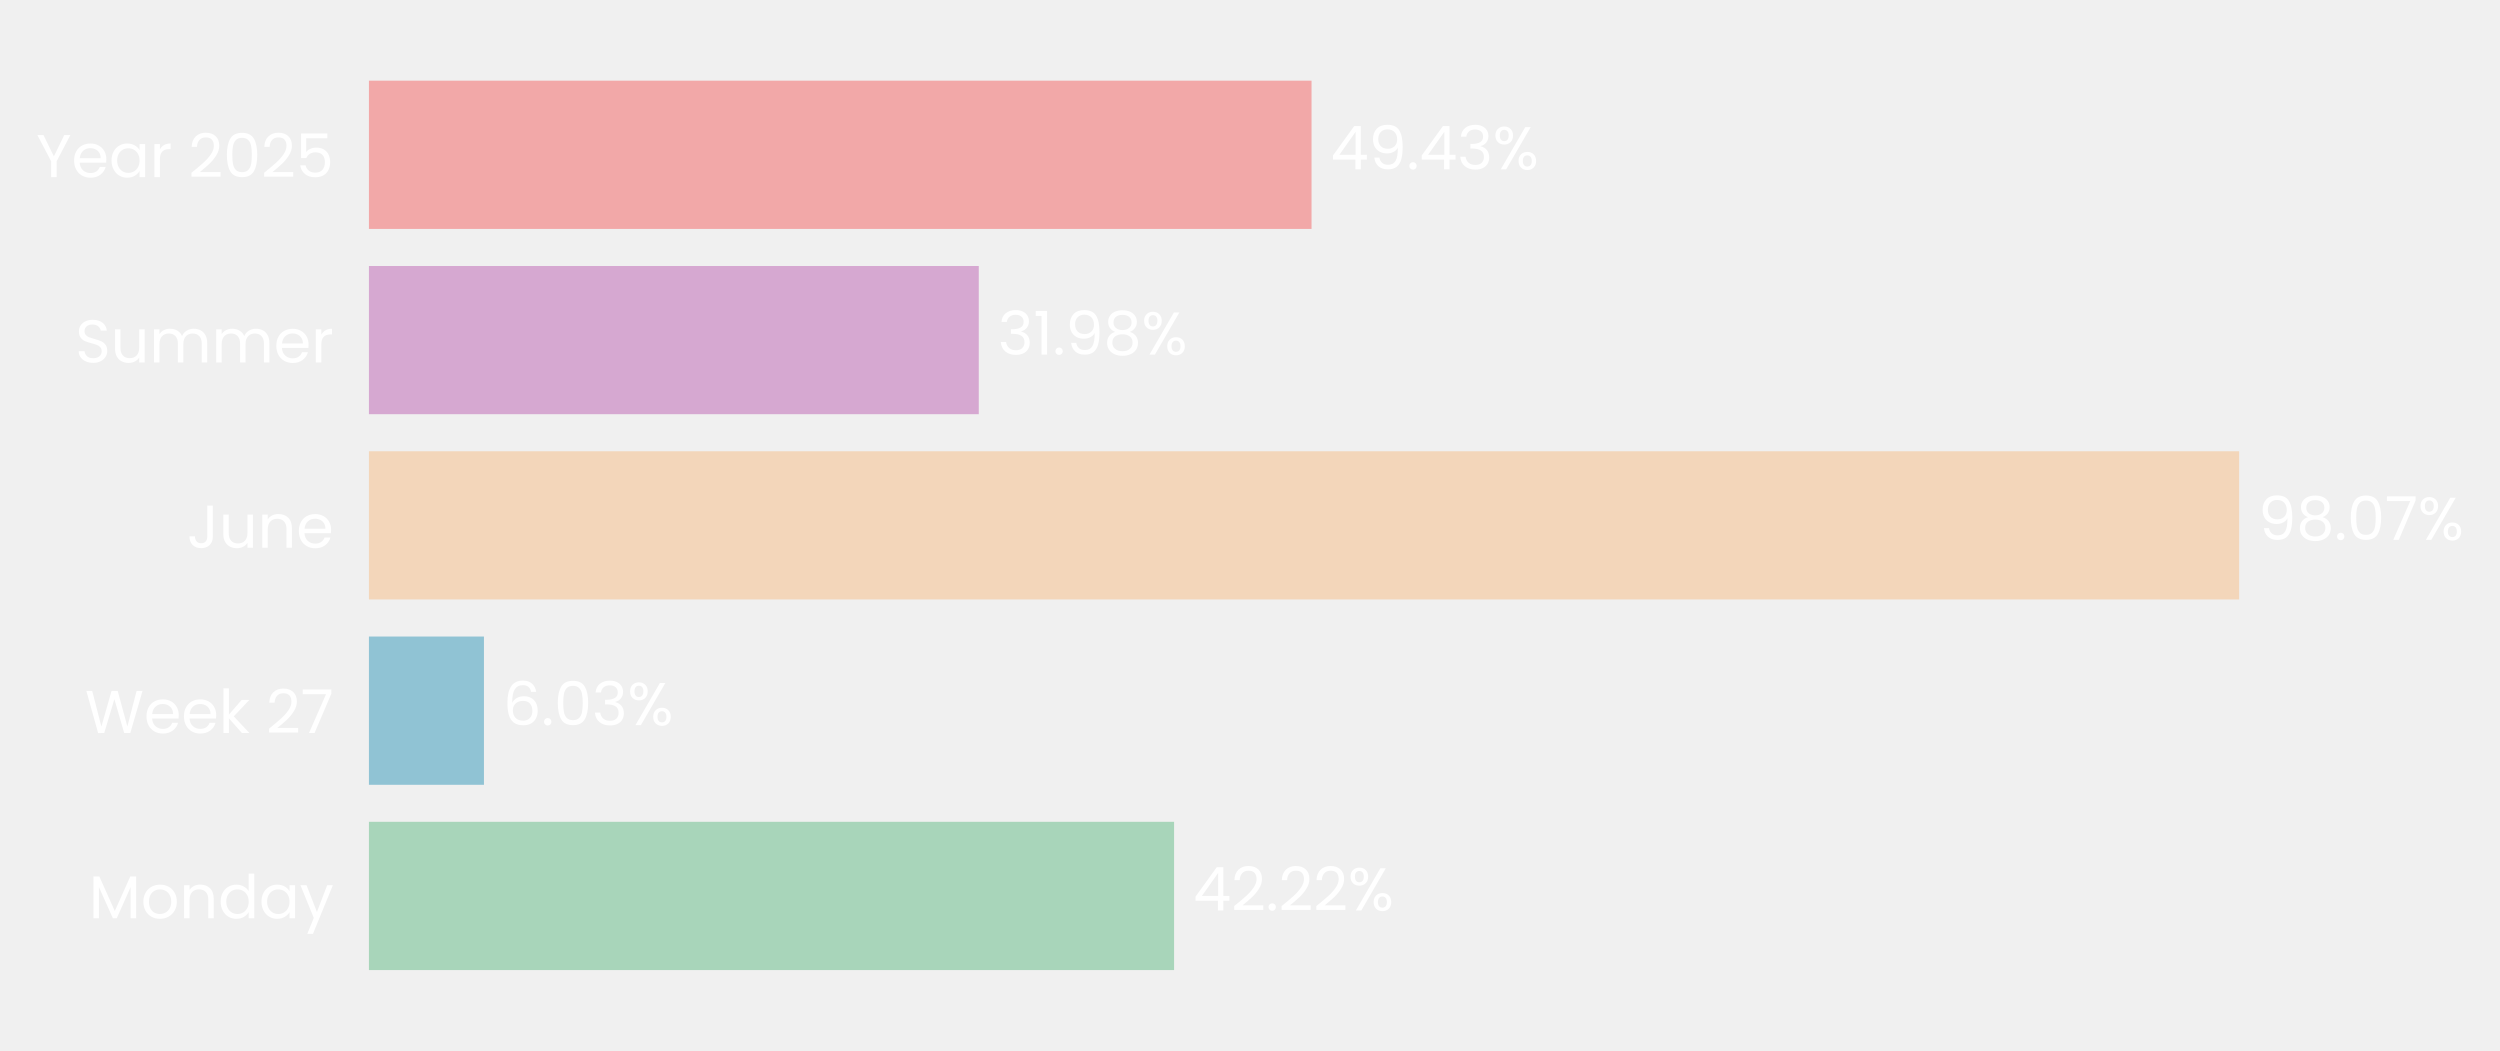
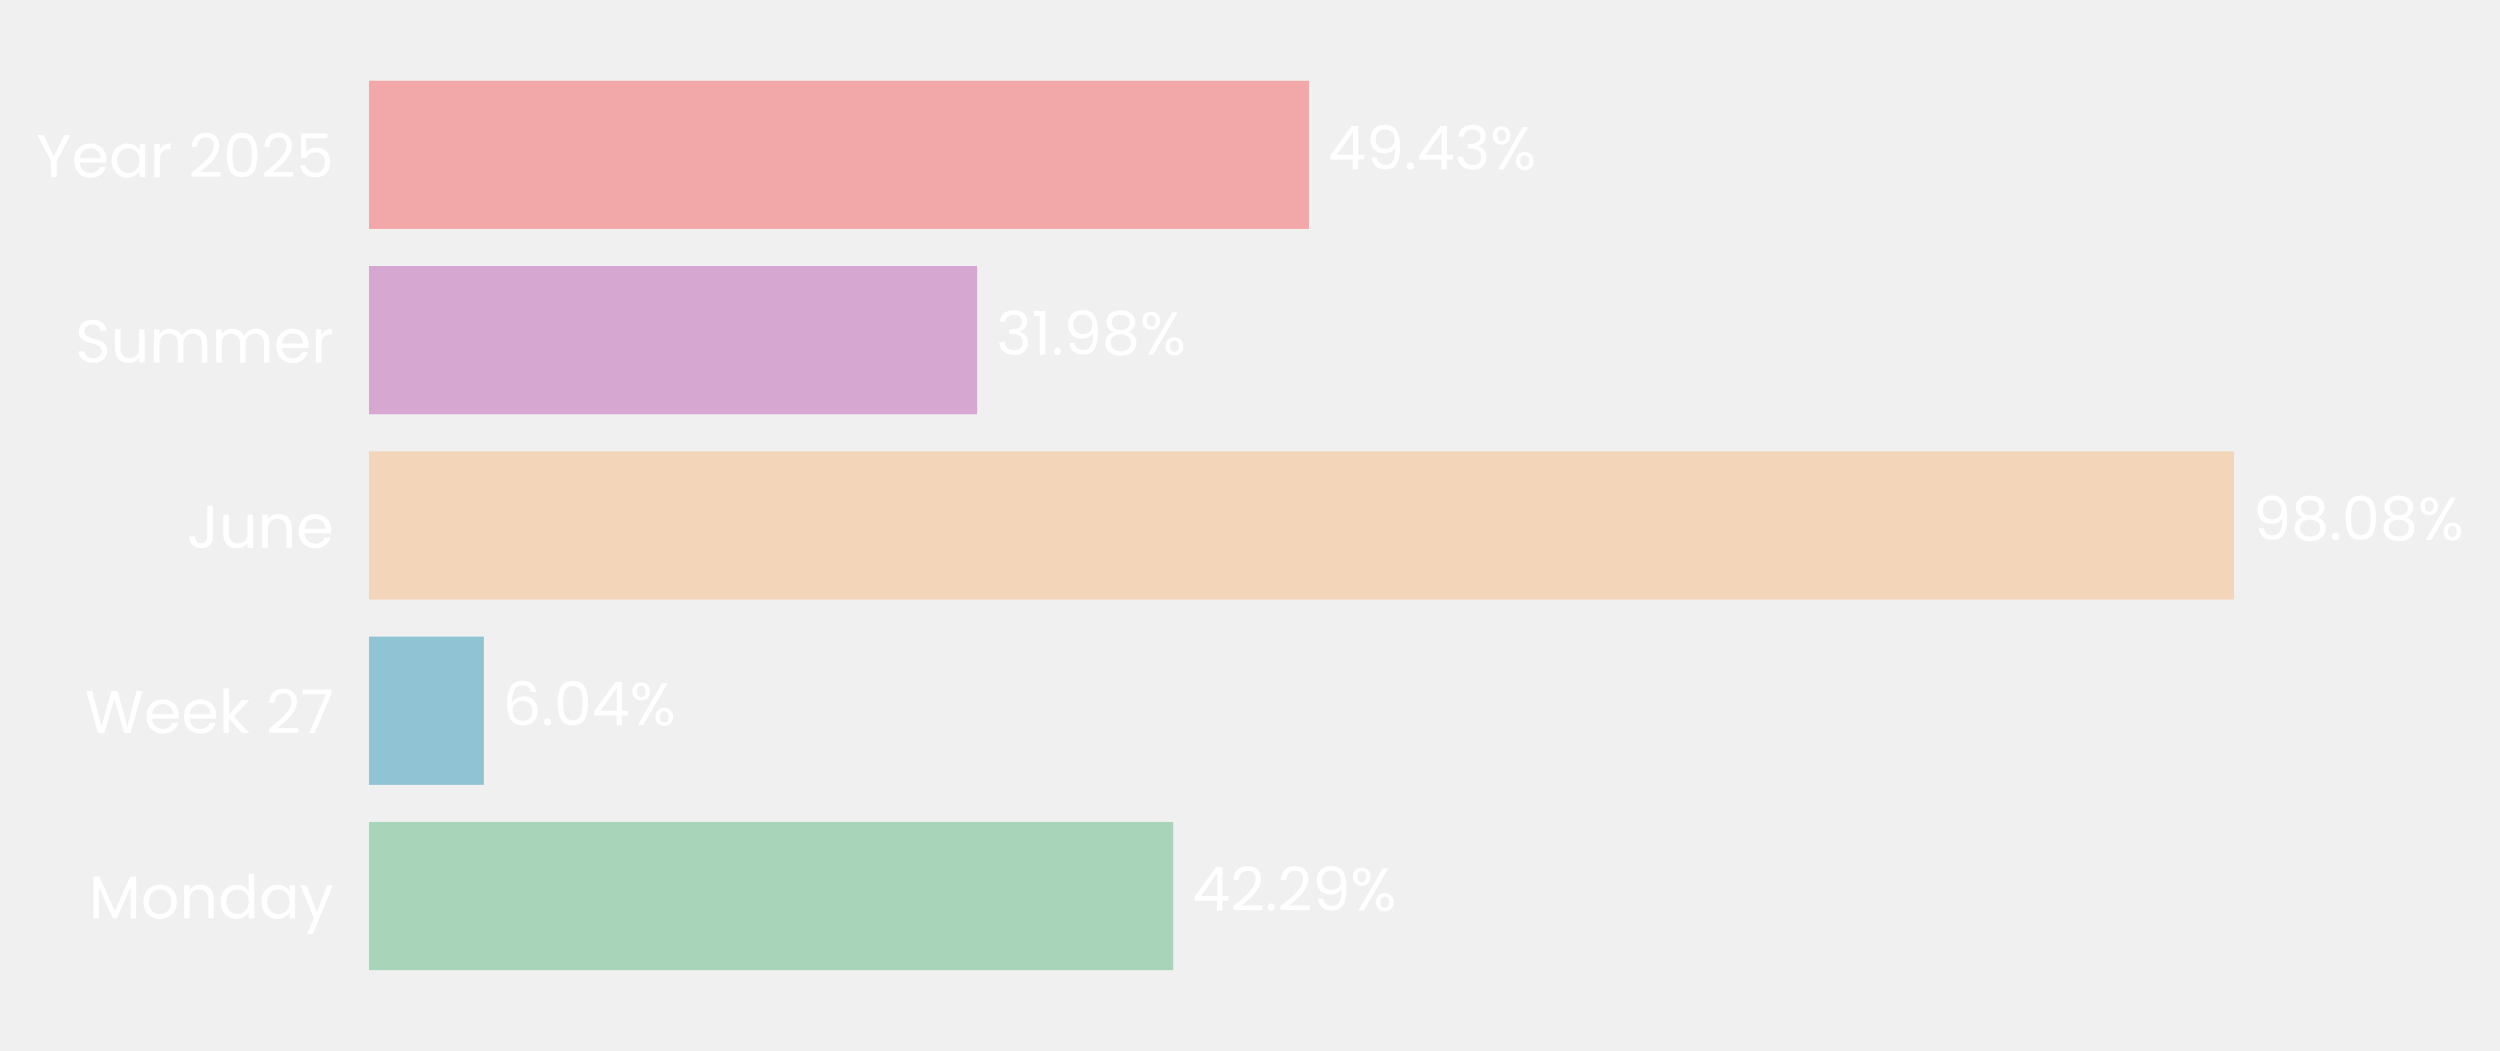
- <svg xmlns="http://www.w3.org/2000/svg" xmlns:xlink="http://www.w3.org/1999/xlink" width="496.786pt" height="208.8pt" viewBox="0 0 496.786 208.8" version="1.1">
+ <svg xmlns="http://www.w3.org/2000/svg" xmlns:xlink="http://www.w3.org/1999/xlink" width="496.736pt" height="208.8pt" viewBox="0 0 496.736 208.8" version="1.1">
  <defs>
    <style type="text/css">*{stroke-linejoin: round; stroke-linecap: butt}</style>
  </defs>
  <g id="figure_1">
    <g id="patch_1">
-       <path d="M 0 208.8  L 496.786 208.8  L 496.786 0  L 0 0  L 0 208.8  z " style="fill: none" />
+       <path d="M 0 208.8  L 496.736 208.8  L 496.736 0  L 0 0  L 0 208.8  z " style="fill: none" />
    </g>
    <g id="axes_1">
      <g id="patch_2">
-         <path d="M 73.311 201.6  L 452.248 201.6  L 452.248 7.2  L 73.311 7.2  L 73.311 201.6  z " style="fill: none" />
+         <path d="M 73.311 201.6  L 451.159 201.6  L 451.159 7.2  L 73.311 7.2  L 73.311 201.6  z " style="fill: none" />
      </g>
      <g id="patch_3">
-         <path d="M 73.311 192.764  L 233.307 192.764  L 233.307 163.309  L 73.311 163.309  z " clip-path="url(#p6c84daa633)" style="fill: #a8d5ba" />
+         <path d="M 73.311 192.764  L 233.109 192.764  L 233.109 163.309  L 73.311 163.309  z " clip-path="url(#pae8b587a96)" style="fill: #a8d5ba" />
      </g>
      <g id="patch_4">
-         <path d="M 73.311 155.945  L 96.168 155.945  L 96.168 126.491  L 73.311 126.491  z " clip-path="url(#p6c84daa633)" style="fill: #90c3d4" />
+         <path d="M 73.311 155.945  L 96.14 155.945  L 96.14 126.491  L 73.311 126.491  z " clip-path="url(#pae8b587a96)" style="fill: #90c3d4" />
      </g>
      <g id="patch_5">
-         <path d="M 73.311 119.127  L 444.95 119.127  L 444.95 89.673  L 73.311 89.673  z " clip-path="url(#p6c84daa633)" style="fill: #f3d6ba" />
+         <path d="M 73.311 119.127  L 443.891 119.127  L 443.891 89.673  L 73.311 89.673  z " clip-path="url(#pae8b587a96)" style="fill: #f3d6ba" />
      </g>
      <g id="patch_6">
-         <path d="M 73.311 82.309  L 194.498 82.309  L 194.498 52.855  L 73.311 52.855  z " clip-path="url(#p6c84daa633)" style="fill: #d6a8d1" />
+         <path d="M 73.311 82.309  L 194.152 82.309  L 194.152 52.855  L 73.311 52.855  z " clip-path="url(#pae8b587a96)" style="fill: #d6a8d1" />
      </g>
      <g id="patch_7">
-         <path d="M 73.311 45.491  L 260.622 45.491  L 260.622 16.036  L 73.311 16.036  z " clip-path="url(#p6c84daa633)" style="fill: #f2a8a8" />
+         <path d="M 73.311 45.491  L 260.085 45.491  L 260.085 16.036  L 73.311 16.036  z " clip-path="url(#pae8b587a96)" style="fill: #f2a8a8" />
      </g>
      <g id="matplotlib.axis_1">
        <g id="ytick_1">
          <g id="text_1">
            <g style="fill: #ffffff" transform="translate(17.64187 182.4764) scale(0.12 -0.12)">
              <defs>
                <path id="Poppins-Regular-4d" d="M 5018 4429  L 5018 0  L 4435 0  L 4435 3302  L 2963 0  L 2554 0  L 1075 3309  L 1075 0  L 493 0  L 493 4429  L 1120 4429  L 2758 768  L 4397 4429  L 5018 4429  z " transform="scale(0.015625)" />
                <path id="Poppins-Regular-6f" d="M 2022 -58  Q 1530 -58 1130 166  Q 730 390 502 803  Q 275 1216 275 1760  Q 275 2298 508 2710  Q 742 3123 1145 3344  Q 1549 3565 2048 3565  Q 2547 3565 2950 3344  Q 3354 3123 3587 2713  Q 3821 2304 3821 1760  Q 3821 1216 3581 803  Q 3341 390 2931 166  Q 2522 -58 2022 -58  z M 2022 454  Q 2336 454 2611 601  Q 2886 749 3056 1043  Q 3226 1338 3226 1760  Q 3226 2182 3059 2476  Q 2893 2771 2624 2915  Q 2355 3059 2042 3059  Q 1722 3059 1456 2915  Q 1190 2771 1030 2476  Q 870 2182 870 1760  Q 870 1331 1027 1036  Q 1184 742 1446 598  Q 1709 454 2022 454  z " transform="scale(0.015625)" />
                <path id="Poppins-Regular-6e" d="M 2202 3571  Q 2842 3571 3238 3184  Q 3635 2797 3635 2067  L 3635 0  L 3059 0  L 3059 1984  Q 3059 2509 2796 2787  Q 2534 3066 2080 3066  Q 1619 3066 1347 2778  Q 1075 2490 1075 1939  L 1075 0  L 493 0  L 493 3507  L 1075 3507  L 1075 3008  Q 1248 3277 1545 3424  Q 1843 3571 2202 3571  z " transform="scale(0.015625)" />
                <path id="Poppins-Regular-64" d="M 275 1766  Q 275 2304 492 2710  Q 710 3117 1091 3341  Q 1472 3565 1946 3565  Q 2355 3565 2707 3376  Q 3059 3187 3245 2880  L 3245 4736  L 3834 4736  L 3834 0  L 3245 0  L 3245 659  Q 3072 346 2733 144  Q 2394 -58 1939 -58  Q 1472 -58 1091 172  Q 710 403 492 819  Q 275 1235 275 1766  z M 3245 1760  Q 3245 2157 3085 2451  Q 2925 2746 2653 2902  Q 2381 3059 2054 3059  Q 1728 3059 1459 2905  Q 1190 2752 1030 2457  Q 870 2163 870 1766  Q 870 1363 1030 1065  Q 1190 768 1459 611  Q 1728 454 2054 454  Q 2381 454 2653 611  Q 2925 768 3085 1065  Q 3245 1363 3245 1760  z " transform="scale(0.015625)" />
                <path id="Poppins-Regular-61" d="M 275 1766  Q 275 2304 492 2710  Q 710 3117 1091 3341  Q 1472 3565 1939 3565  Q 2400 3565 2739 3366  Q 3078 3168 3245 2867  L 3245 3507  L 3834 3507  L 3834 0  L 3245 0  L 3245 653  Q 3072 346 2729 144  Q 2387 -58 1933 -58  Q 1466 -58 1088 172  Q 710 403 492 819  Q 275 1235 275 1766  z M 3245 1760  Q 3245 2157 3085 2451  Q 2925 2746 2653 2902  Q 2381 3059 2054 3059  Q 1728 3059 1459 2905  Q 1190 2752 1030 2457  Q 870 2163 870 1766  Q 870 1363 1030 1065  Q 1190 768 1459 611  Q 1728 454 2054 454  Q 2381 454 2653 611  Q 2925 768 3085 1065  Q 3245 1363 3245 1760  z " transform="scale(0.015625)" />
                <path id="Poppins-Regular-79" d="M 3514 3507  L 1402 -1651  L 800 -1651  L 1491 38  L 77 3507  L 723 3507  L 1824 666  L 2912 3507  L 3514 3507  z " transform="scale(0.015625)" />
              </defs>
              <use xlink:href="#Poppins-Regular-4d" />
              <use xlink:href="#Poppins-Regular-6f" transform="translate(86.09999 0)" />
              <use xlink:href="#Poppins-Regular-6e" transform="translate(150.1 0)" />
              <use xlink:href="#Poppins-Regular-64" transform="translate(214.1 0)" />
              <use xlink:href="#Poppins-Regular-61" transform="translate(281.7 0)" />
              <use xlink:href="#Poppins-Regular-79" transform="translate(349.2999 0)" />
            </g>
          </g>
        </g>
        <g id="ytick_2">
          <g id="text_2">
            <g style="fill: #ffffff" transform="translate(16.88437 145.6582) scale(0.12 -0.12)">
              <defs>
                <path id="Poppins-Regular-57" d="M 6099 4461  L 4806 0  L 4154 0  L 3117 3590  L 2042 0  L 1395 -6  L 147 4461  L 768 4461  L 1741 678  L 2816 4461  L 3469 4461  L 4493 691  L 5472 4461  L 6099 4461  z " transform="scale(0.015625)" />
                <path id="Poppins-Regular-65" d="M 3693 1888  Q 3693 1722 3674 1536  L 870 1536  Q 902 1018 1225 726  Q 1549 435 2010 435  Q 2387 435 2640 611  Q 2893 787 2995 1082  L 3622 1082  Q 3482 576 3059 259  Q 2637 -58 2010 -58  Q 1510 -58 1116 166  Q 723 390 499 803  Q 275 1216 275 1760  Q 275 2304 492 2713  Q 710 3123 1104 3344  Q 1498 3565 2010 3565  Q 2509 3565 2893 3347  Q 3277 3130 3485 2749  Q 3693 2368 3693 1888  z M 3091 2010  Q 3091 2342 2944 2582  Q 2797 2822 2544 2947  Q 2291 3072 1984 3072  Q 1542 3072 1232 2790  Q 922 2509 877 2010  L 3091 2010  z " transform="scale(0.015625)" />
                <path id="Poppins-Regular-6b" d="M 2451 0  L 1075 1549  L 1075 0  L 493 0  L 493 4736  L 1075 4736  L 1075 1952  L 2426 3507  L 3238 3507  L 1587 1760  L 3245 0  L 2451 0  z " transform="scale(0.015625)" />
                <path id="Poppins-Regular-20" transform="scale(0.015625)" />
                <path id="Poppins-Regular-32" d="M 326 467  Q 1139 1120 1600 1539  Q 2061 1958 2377 2416  Q 2694 2874 2694 3315  Q 2694 3731 2492 3971  Q 2291 4211 1843 4211  Q 1408 4211 1168 3939  Q 928 3667 909 3213  L 346 3213  Q 371 3930 780 4320  Q 1190 4710 1837 4710  Q 2496 4710 2883 4345  Q 3270 3981 3270 3341  Q 3270 2810 2953 2307  Q 2637 1805 2233 1424  Q 1830 1043 1203 538  L 3405 538  L 3405 51  L 326 51  L 326 467  z " transform="scale(0.015625)" />
                <path id="Poppins-Regular-37" d="M 3245 4173  L 1466 0  L 877 0  L 2682 4115  L 211 4115  L 211 4614  L 3245 4614  L 3245 4173  z " transform="scale(0.015625)" />
              </defs>
              <use xlink:href="#Poppins-Regular-57" />
              <use xlink:href="#Poppins-Regular-65" transform="translate(97.59999 0)" />
              <use xlink:href="#Poppins-Regular-65" transform="translate(159.6 0)" />
              <use xlink:href="#Poppins-Regular-6b" transform="translate(221.6 0)" />
              <use xlink:href="#Poppins-Regular-20" transform="translate(273.0999 0)" />
              <use xlink:href="#Poppins-Regular-32" transform="translate(299.7999 0)" />
              <use xlink:href="#Poppins-Regular-37" transform="translate(357.2999 0)" />
            </g>
          </g>
        </g>
        <g id="ytick_3">
          <g id="text_3">
            <g style="fill: #ffffff" transform="translate(37.15125 108.84) scale(0.12 -0.12)">
              <defs>
                <path id="Poppins-Regular-4a" d="M 2739 4461  L 2739 1165  Q 2739 614 2400 284  Q 2061 -45 1504 -45  Q 941 -45 601 291  Q 262 627 262 1210  L 845 1210  Q 851 883 1014 678  Q 1178 474 1504 474  Q 1830 474 1990 669  Q 2150 864 2150 1165  L 2150 4461  L 2739 4461  z " transform="scale(0.015625)" />
                <path id="Poppins-Regular-75" d="M 3603 3507  L 3603 0  L 3021 0  L 3021 518  Q 2854 250 2556 99  Q 2259 -51 1901 -51  Q 1491 -51 1164 118  Q 838 288 649 627  Q 461 966 461 1453  L 461 3507  L 1037 3507  L 1037 1530  Q 1037 1011 1299 732  Q 1562 454 2016 454  Q 2483 454 2752 742  Q 3021 1030 3021 1581  L 3021 3507  L 3603 3507  z " transform="scale(0.015625)" />
              </defs>
              <use xlink:href="#Poppins-Regular-4a" />
              <use xlink:href="#Poppins-Regular-75" transform="translate(52.99999 0)" />
              <use xlink:href="#Poppins-Regular-6e" transform="translate(117 0)" />
              <use xlink:href="#Poppins-Regular-65" transform="translate(181 0)" />
            </g>
          </g>
        </g>
        <g id="ytick_4">
          <g id="text_4">
            <g style="fill: #ffffff" transform="translate(14.95125 72.02182) scale(0.12 -0.12)">
              <defs>
                <path id="Poppins-Regular-53" d="M 1907 -45  Q 1466 -45 1117 112  Q 768 269 569 547  Q 371 826 365 1190  L 986 1190  Q 1018 877 1245 662  Q 1472 448 1907 448  Q 2323 448 2563 656  Q 2803 864 2803 1190  Q 2803 1446 2662 1606  Q 2522 1766 2310 1849  Q 2099 1933 1741 2029  Q 1299 2144 1033 2259  Q 768 2374 579 2620  Q 390 2867 390 3283  Q 390 3648 576 3929  Q 762 4211 1098 4364  Q 1434 4518 1869 4518  Q 2496 4518 2896 4204  Q 3296 3891 3347 3373  L 2707 3373  Q 2675 3629 2438 3824  Q 2202 4019 1811 4019  Q 1446 4019 1216 3830  Q 986 3642 986 3302  Q 986 3059 1123 2905  Q 1261 2752 1462 2672  Q 1664 2592 2029 2490  Q 2470 2368 2739 2249  Q 3008 2131 3200 1884  Q 3392 1638 3392 1216  Q 3392 890 3219 602  Q 3046 314 2707 134  Q 2368 -45 1907 -45  z " transform="scale(0.015625)" />
                <path id="Poppins-Regular-6d" d="M 4710 3571  Q 5120 3571 5440 3401  Q 5760 3232 5945 2893  Q 6131 2554 6131 2067  L 6131 0  L 5555 0  L 5555 1984  Q 5555 2509 5296 2787  Q 5037 3066 4595 3066  Q 4141 3066 3872 2774  Q 3603 2483 3603 1933  L 3603 0  L 3027 0  L 3027 1984  Q 3027 2509 2768 2787  Q 2509 3066 2067 3066  Q 1613 3066 1344 2774  Q 1075 2483 1075 1933  L 1075 0  L 493 0  L 493 3507  L 1075 3507  L 1075 3002  Q 1248 3277 1539 3424  Q 1830 3571 2182 3571  Q 2624 3571 2963 3372  Q 3302 3174 3469 2790  Q 3616 3162 3955 3366  Q 4294 3571 4710 3571  z " transform="scale(0.015625)" />
                <path id="Poppins-Regular-72" d="M 1075 2938  Q 1229 3238 1513 3404  Q 1798 3571 2208 3571  L 2208 2970  L 2054 2970  Q 1075 2970 1075 1907  L 1075 0  L 493 0  L 493 3507  L 1075 3507  L 1075 2938  z " transform="scale(0.015625)" />
              </defs>
              <use xlink:href="#Poppins-Regular-53" />
              <use xlink:href="#Poppins-Regular-75" transform="translate(58.7 0)" />
              <use xlink:href="#Poppins-Regular-6d" transform="translate(122.7 0)" />
              <use xlink:href="#Poppins-Regular-6d" transform="translate(225.7 0)" />
              <use xlink:href="#Poppins-Regular-65" transform="translate(328.7 0)" />
              <use xlink:href="#Poppins-Regular-72" transform="translate(390.6999 0)" />
            </g>
          </g>
        </g>
        <g id="ytick_5">
          <g id="text_5">
            <g style="fill: #ffffff" transform="translate(7.2 35.20364) scale(0.12 -0.12)">
              <defs>
                <path id="Poppins-Regular-59" d="M 3616 4461  L 2163 1683  L 2163 0  L 1581 0  L 1581 1683  L 122 4461  L 768 4461  L 1869 2202  L 2970 4461  L 3616 4461  z " transform="scale(0.015625)" />
                <path id="Poppins-Regular-30" d="M 397 2362  Q 397 3462 755 4080  Q 1114 4698 2010 4698  Q 2899 4698 3257 4080  Q 3616 3462 3616 2362  Q 3616 1242 3257 621  Q 2899 0 2010 0  Q 1114 0 755 621  Q 397 1242 397 2362  z M 3040 2362  Q 3040 2918 2966 3305  Q 2893 3693 2665 3929  Q 2438 4166 2010 4166  Q 1574 4166 1347 3929  Q 1120 3693 1046 3305  Q 973 2918 973 2362  Q 973 1786 1046 1395  Q 1120 1005 1347 768  Q 1574 531 2010 531  Q 2438 531 2665 768  Q 2893 1005 2966 1395  Q 3040 1786 3040 2362  z " transform="scale(0.015625)" />
                <path id="Poppins-Regular-35" d="M 3347 4122  L 1101 4122  L 1101 2662  Q 1248 2867 1536 2998  Q 1824 3130 2157 3130  Q 2688 3130 3021 2909  Q 3354 2688 3498 2339  Q 3642 1990 3642 1600  Q 3642 1139 3469 774  Q 3296 410 2941 198  Q 2586 -13 2061 -13  Q 1389 -13 973 332  Q 557 678 467 1254  L 1037 1254  Q 1120 890 1389 685  Q 1658 480 2067 480  Q 2573 480 2829 784  Q 3085 1088 3085 1587  Q 3085 2086 2829 2358  Q 2573 2630 2074 2630  Q 1734 2630 1481 2467  Q 1229 2304 1114 2022  L 563 2022  L 563 4634  L 3347 4634  L 3347 4122  z " transform="scale(0.015625)" />
              </defs>
              <use xlink:href="#Poppins-Regular-59" />
              <use xlink:href="#Poppins-Regular-65" transform="translate(58.39999 0)" />
              <use xlink:href="#Poppins-Regular-61" transform="translate(120.4 0)" />
              <use xlink:href="#Poppins-Regular-72" transform="translate(188 0)" />
              <use xlink:href="#Poppins-Regular-20" transform="translate(225.3 0)" />
              <use xlink:href="#Poppins-Regular-32" transform="translate(252 0)" />
              <use xlink:href="#Poppins-Regular-30" transform="translate(309.4999 0)" />
              <use xlink:href="#Poppins-Regular-32" transform="translate(372.2999 0)" />
              <use xlink:href="#Poppins-Regular-35" transform="translate(429.7999 0)" />
            </g>
          </g>
        </g>
      </g>
      <g id="text_6">
-         <g style="fill: #ffffff" transform="translate(237.0961 180.9164) scale(0.12 -0.12)">
+         <g style="fill: #ffffff" transform="translate(236.8878 180.9164) scale(0.12 -0.12)">
          <defs>
            <path id="Poppins-Regular-34" d="M 256 1030  L 256 1472  L 2502 4582  L 3200 4582  L 3200 1536  L 3840 1536  L 3840 1030  L 3200 1030  L 3200 0  L 2624 0  L 2624 1030  L 256 1030  z M 2650 3974  L 928 1536  L 2650 1536  L 2650 3974  z " transform="scale(0.015625)" />
            <path id="Poppins-Regular-2e" d="M 678 -38  Q 512 -38 397 77  Q 282 192 282 358  Q 282 525 397 640  Q 512 755 678 755  Q 838 755 950 640  Q 1062 525 1062 358  Q 1062 192 950 77  Q 838 -38 678 -38  z " transform="scale(0.015625)" />
+             <path id="Poppins-Regular-39" d="M 1146 1242  Q 1210 877 1443 678  Q 1677 480 2074 480  Q 2605 480 2857 896  Q 3110 1312 3098 2298  Q 2963 2010 2649 1846  Q 2336 1683 1952 1683  Q 1523 1683 1187 1859  Q 851 2035 659 2374  Q 467 2714 467 3194  Q 467 3878 864 4297  Q 1261 4717 1990 4717  Q 2886 4717 3248 4134  Q 3610 3552 3610 2400  Q 3610 1594 3466 1069  Q 3322 544 2979 269  Q 2637 -6 2042 -6  Q 1389 -6 1024 346  Q 659 698 608 1242  L 1146 1242  z M 2048 2176  Q 2477 2176 2752 2441  Q 3027 2707 3027 3162  Q 3027 3642 2758 3936  Q 2490 4230 2003 4230  Q 1555 4230 1289 3948  Q 1024 3667 1024 3206  Q 1024 2739 1286 2457  Q 1549 2176 2048 2176  z " transform="scale(0.015625)" />
            <path id="Poppins-Regular-25" d="M 269 3584  Q 269 4019 531 4278  Q 794 4538 1203 4538  Q 1613 4538 1875 4278  Q 2138 4019 2138 3584  Q 2138 3142 1875 2883  Q 1613 2624 1203 2624  Q 794 2624 531 2883  Q 269 3142 269 3584  z M 4006 4467  L 1414 0  L 838 0  L 3430 4467  L 4006 4467  z M 1203 4179  Q 986 4179 861 4028  Q 736 3878 736 3584  Q 736 3290 861 3136  Q 986 2982 1203 2982  Q 1421 2982 1549 3139  Q 1677 3296 1677 3584  Q 1677 3878 1549 4028  Q 1421 4179 1203 4179  z M 2720 883  Q 2720 1325 2982 1584  Q 3245 1843 3654 1843  Q 4064 1843 4323 1584  Q 4582 1325 4582 883  Q 4582 448 4323 185  Q 4064 -77 3654 -77  Q 3245 -77 2982 182  Q 2720 442 2720 883  z M 3648 1478  Q 3430 1478 3302 1328  Q 3174 1178 3174 883  Q 3174 595 3302 444  Q 3430 294 3648 294  Q 3866 294 3994 444  Q 4122 595 4122 883  Q 4122 1178 3994 1328  Q 3866 1478 3648 1478  z " transform="scale(0.015625)" />
          </defs>
          <use xlink:href="#Poppins-Regular-34" />
          <use xlink:href="#Poppins-Regular-32" transform="translate(62.89999 0)" />
          <use xlink:href="#Poppins-Regular-2e" transform="translate(120.4 0)" />
          <use xlink:href="#Poppins-Regular-32" transform="translate(141.4 0)" />
-           <use xlink:href="#Poppins-Regular-32" transform="translate(198.8999 0)" />
-           <use xlink:href="#Poppins-Regular-25" transform="translate(256.3999 0)" />
+           <use xlink:href="#Poppins-Regular-39" transform="translate(198.8999 0)" />
+           <use xlink:href="#Poppins-Regular-25" transform="translate(261.8999 0)" />
        </g>
      </g>
      <g id="text_7">
-         <g style="fill: #ffffff" transform="translate(99.95711 144.0982) scale(0.12 -0.12)">
+         <g style="fill: #ffffff" transform="translate(99.91802 144.0982) scale(0.12 -0.12)">
          <defs>
            <path id="Poppins-Regular-36" d="M 2976 3526  Q 2835 4237 2099 4237  Q 1530 4237 1248 3798  Q 966 3360 973 2355  Q 1120 2688 1462 2877  Q 1805 3066 2227 3066  Q 2886 3066 3280 2656  Q 3674 2246 3674 1523  Q 3674 1088 3504 742  Q 3334 397 2992 192  Q 2650 -13 2163 -13  Q 1504 -13 1133 281  Q 762 576 614 1094  Q 467 1613 467 2374  Q 467 4723 2106 4723  Q 2733 4723 3091 4384  Q 3450 4045 3514 3526  L 2976 3526  z M 2106 2573  Q 1830 2573 1587 2461  Q 1344 2349 1193 2121  Q 1043 1894 1043 1568  Q 1043 1082 1324 778  Q 1606 474 2131 474  Q 2579 474 2844 752  Q 3110 1030 3110 1504  Q 3110 2003 2854 2288  Q 2598 2573 2106 2573  z " transform="scale(0.015625)" />
-             <path id="Poppins-Regular-33" d="M 384 3462  Q 429 4051 838 4384  Q 1248 4717 1901 4717  Q 2336 4717 2653 4560  Q 2970 4403 3133 4134  Q 3296 3866 3296 3526  Q 3296 3130 3069 2842  Q 2842 2554 2477 2470  L 2477 2438  Q 2893 2336 3136 2035  Q 3379 1734 3379 1248  Q 3379 883 3212 592  Q 3046 301 2713 134  Q 2381 -32 1914 -32  Q 1235 -32 800 323  Q 365 678 314 1331  L 877 1331  Q 922 947 1190 704  Q 1459 461 1907 461  Q 2355 461 2588 694  Q 2822 928 2822 1299  Q 2822 1779 2502 1990  Q 2182 2202 1536 2202  L 1389 2202  L 1389 2688  L 1542 2688  Q 2131 2694 2432 2883  Q 2733 3072 2733 3469  Q 2733 3808 2512 4013  Q 2291 4218 1882 4218  Q 1485 4218 1241 4013  Q 998 3808 954 3462  L 384 3462  z " transform="scale(0.015625)" />
          </defs>
          <use xlink:href="#Poppins-Regular-36" />
          <use xlink:href="#Poppins-Regular-2e" transform="translate(63.49999 0)" />
          <use xlink:href="#Poppins-Regular-30" transform="translate(84.49997 0)" />
-           <use xlink:href="#Poppins-Regular-33" transform="translate(147.3 0)" />
-           <use xlink:href="#Poppins-Regular-25" transform="translate(206.2 0)" />
+           <use xlink:href="#Poppins-Regular-34" transform="translate(147.3 0)" />
+           <use xlink:href="#Poppins-Regular-25" transform="translate(210.2 0)" />
        </g>
      </g>
      <g id="text_8">
-         <g style="fill: #ffffff" transform="translate(448.7392 107.28) scale(0.12 -0.12)">
+         <g style="fill: #ffffff" transform="translate(447.669 107.28) scale(0.12 -0.12)">
          <defs>
-             <path id="Poppins-Regular-39" d="M 1146 1242  Q 1210 877 1443 678  Q 1677 480 2074 480  Q 2605 480 2857 896  Q 3110 1312 3098 2298  Q 2963 2010 2649 1846  Q 2336 1683 1952 1683  Q 1523 1683 1187 1859  Q 851 2035 659 2374  Q 467 2714 467 3194  Q 467 3878 864 4297  Q 1261 4717 1990 4717  Q 2886 4717 3248 4134  Q 3610 3552 3610 2400  Q 3610 1594 3466 1069  Q 3322 544 2979 269  Q 2637 -6 2042 -6  Q 1389 -6 1024 346  Q 659 698 608 1242  L 1146 1242  z M 2048 2176  Q 2477 2176 2752 2441  Q 3027 2707 3027 3162  Q 3027 3642 2758 3936  Q 2490 4230 2003 4230  Q 1555 4230 1289 3948  Q 1024 3667 1024 3206  Q 1024 2739 1286 2457  Q 1549 2176 2048 2176  z " transform="scale(0.015625)" />
            <path id="Poppins-Regular-38" d="M 1242 2406  Q 883 2547 691 2816  Q 499 3085 499 3469  Q 499 3814 672 4092  Q 845 4371 1187 4534  Q 1530 4698 2016 4698  Q 2502 4698 2844 4534  Q 3187 4371 3363 4092  Q 3539 3814 3539 3469  Q 3539 3098 3340 2819  Q 3142 2541 2797 2406  Q 3194 2285 3427 1981  Q 3661 1677 3661 1248  Q 3661 832 3456 521  Q 3251 211 2876 41  Q 2502 -128 2016 -128  Q 1530 -128 1162 41  Q 794 211 589 521  Q 384 832 384 1248  Q 384 1677 614 1984  Q 845 2291 1242 2406  z M 2976 3398  Q 2976 3789 2720 4000  Q 2464 4211 2016 4211  Q 1574 4211 1318 4000  Q 1062 3789 1062 3392  Q 1062 3034 1328 2816  Q 1594 2598 2016 2598  Q 2445 2598 2710 2819  Q 2976 3040 2976 3398  z M 2016 2150  Q 1542 2150 1241 1929  Q 941 1709 941 1267  Q 941 858 1232 608  Q 1523 358 2016 358  Q 2509 358 2797 608  Q 3085 858 3085 1267  Q 3085 1696 2790 1923  Q 2496 2150 2016 2150  z " transform="scale(0.015625)" />
          </defs>
          <use xlink:href="#Poppins-Regular-39" />
          <use xlink:href="#Poppins-Regular-38" transform="translate(62.99999 0)" />
          <use xlink:href="#Poppins-Regular-2e" transform="translate(126.1 0)" />
          <use xlink:href="#Poppins-Regular-30" transform="translate(147.1 0)" />
-           <use xlink:href="#Poppins-Regular-37" transform="translate(209.8999 0)" />
-           <use xlink:href="#Poppins-Regular-25" transform="translate(264.4999 0)" />
+           <use xlink:href="#Poppins-Regular-38" transform="translate(209.8999 0)" />
+           <use xlink:href="#Poppins-Regular-25" transform="translate(272.9999 0)" />
        </g>
      </g>
      <g id="text_9">
-         <g style="fill: #ffffff" transform="translate(198.2871 70.46182) scale(0.12 -0.12)">
+         <g style="fill: #ffffff" transform="translate(197.9308 70.46182) scale(0.12 -0.12)">
          <defs>
+             <path id="Poppins-Regular-33" d="M 384 3462  Q 429 4051 838 4384  Q 1248 4717 1901 4717  Q 2336 4717 2653 4560  Q 2970 4403 3133 4134  Q 3296 3866 3296 3526  Q 3296 3130 3069 2842  Q 2842 2554 2477 2470  L 2477 2438  Q 2893 2336 3136 2035  Q 3379 1734 3379 1248  Q 3379 883 3212 592  Q 3046 301 2713 134  Q 2381 -32 1914 -32  Q 1235 -32 800 323  Q 365 678 314 1331  L 877 1331  Q 922 947 1190 704  Q 1459 461 1907 461  Q 2355 461 2588 694  Q 2822 928 2822 1299  Q 2822 1779 2502 1990  Q 2182 2202 1536 2202  L 1389 2202  L 1389 2688  L 1542 2688  Q 2131 2694 2432 2883  Q 2733 3072 2733 3469  Q 2733 3808 2512 4013  Q 2291 4218 1882 4218  Q 1485 4218 1241 4013  Q 998 3808 954 3462  L 384 3462  z " transform="scale(0.015625)" />
            <path id="Poppins-Regular-31" d="M 243 4096  L 243 4627  L 1446 4627  L 1446 0  L 858 0  L 858 4096  L 243 4096  z " transform="scale(0.015625)" />
          </defs>
          <use xlink:href="#Poppins-Regular-33" />
          <use xlink:href="#Poppins-Regular-31" transform="translate(58.89999 0)" />
          <use xlink:href="#Poppins-Regular-2e" transform="translate(90.89998 0)" />
          <use xlink:href="#Poppins-Regular-39" transform="translate(111.9 0)" />
          <use xlink:href="#Poppins-Regular-38" transform="translate(174.8999 0)" />
          <use xlink:href="#Poppins-Regular-25" transform="translate(237.9999 0)" />
        </g>
      </g>
      <g id="text_10">
-         <g style="fill: #ffffff" transform="translate(264.4118 33.64364) scale(0.12 -0.12)">
+         <g style="fill: #ffffff" transform="translate(263.8633 33.64364) scale(0.12 -0.12)">
          <use xlink:href="#Poppins-Regular-34" />
          <use xlink:href="#Poppins-Regular-39" transform="translate(62.89999 0)" />
          <use xlink:href="#Poppins-Regular-2e" transform="translate(125.9 0)" />
          <use xlink:href="#Poppins-Regular-34" transform="translate(146.9 0)" />
          <use xlink:href="#Poppins-Regular-33" transform="translate(209.8 0)" />
          <use xlink:href="#Poppins-Regular-25" transform="translate(268.7 0)" />
        </g>
      </g>
    </g>
  </g>
  <defs>
-     <clipPath id="p6c84daa633">
-       <rect x="73.311" y="7.2" width="378.937" height="194.4" />
+     <clipPath id="pae8b587a96">
+       <rect x="73.311" y="7.2" width="377.848" height="194.4" />
    </clipPath>
  </defs>
</svg>
